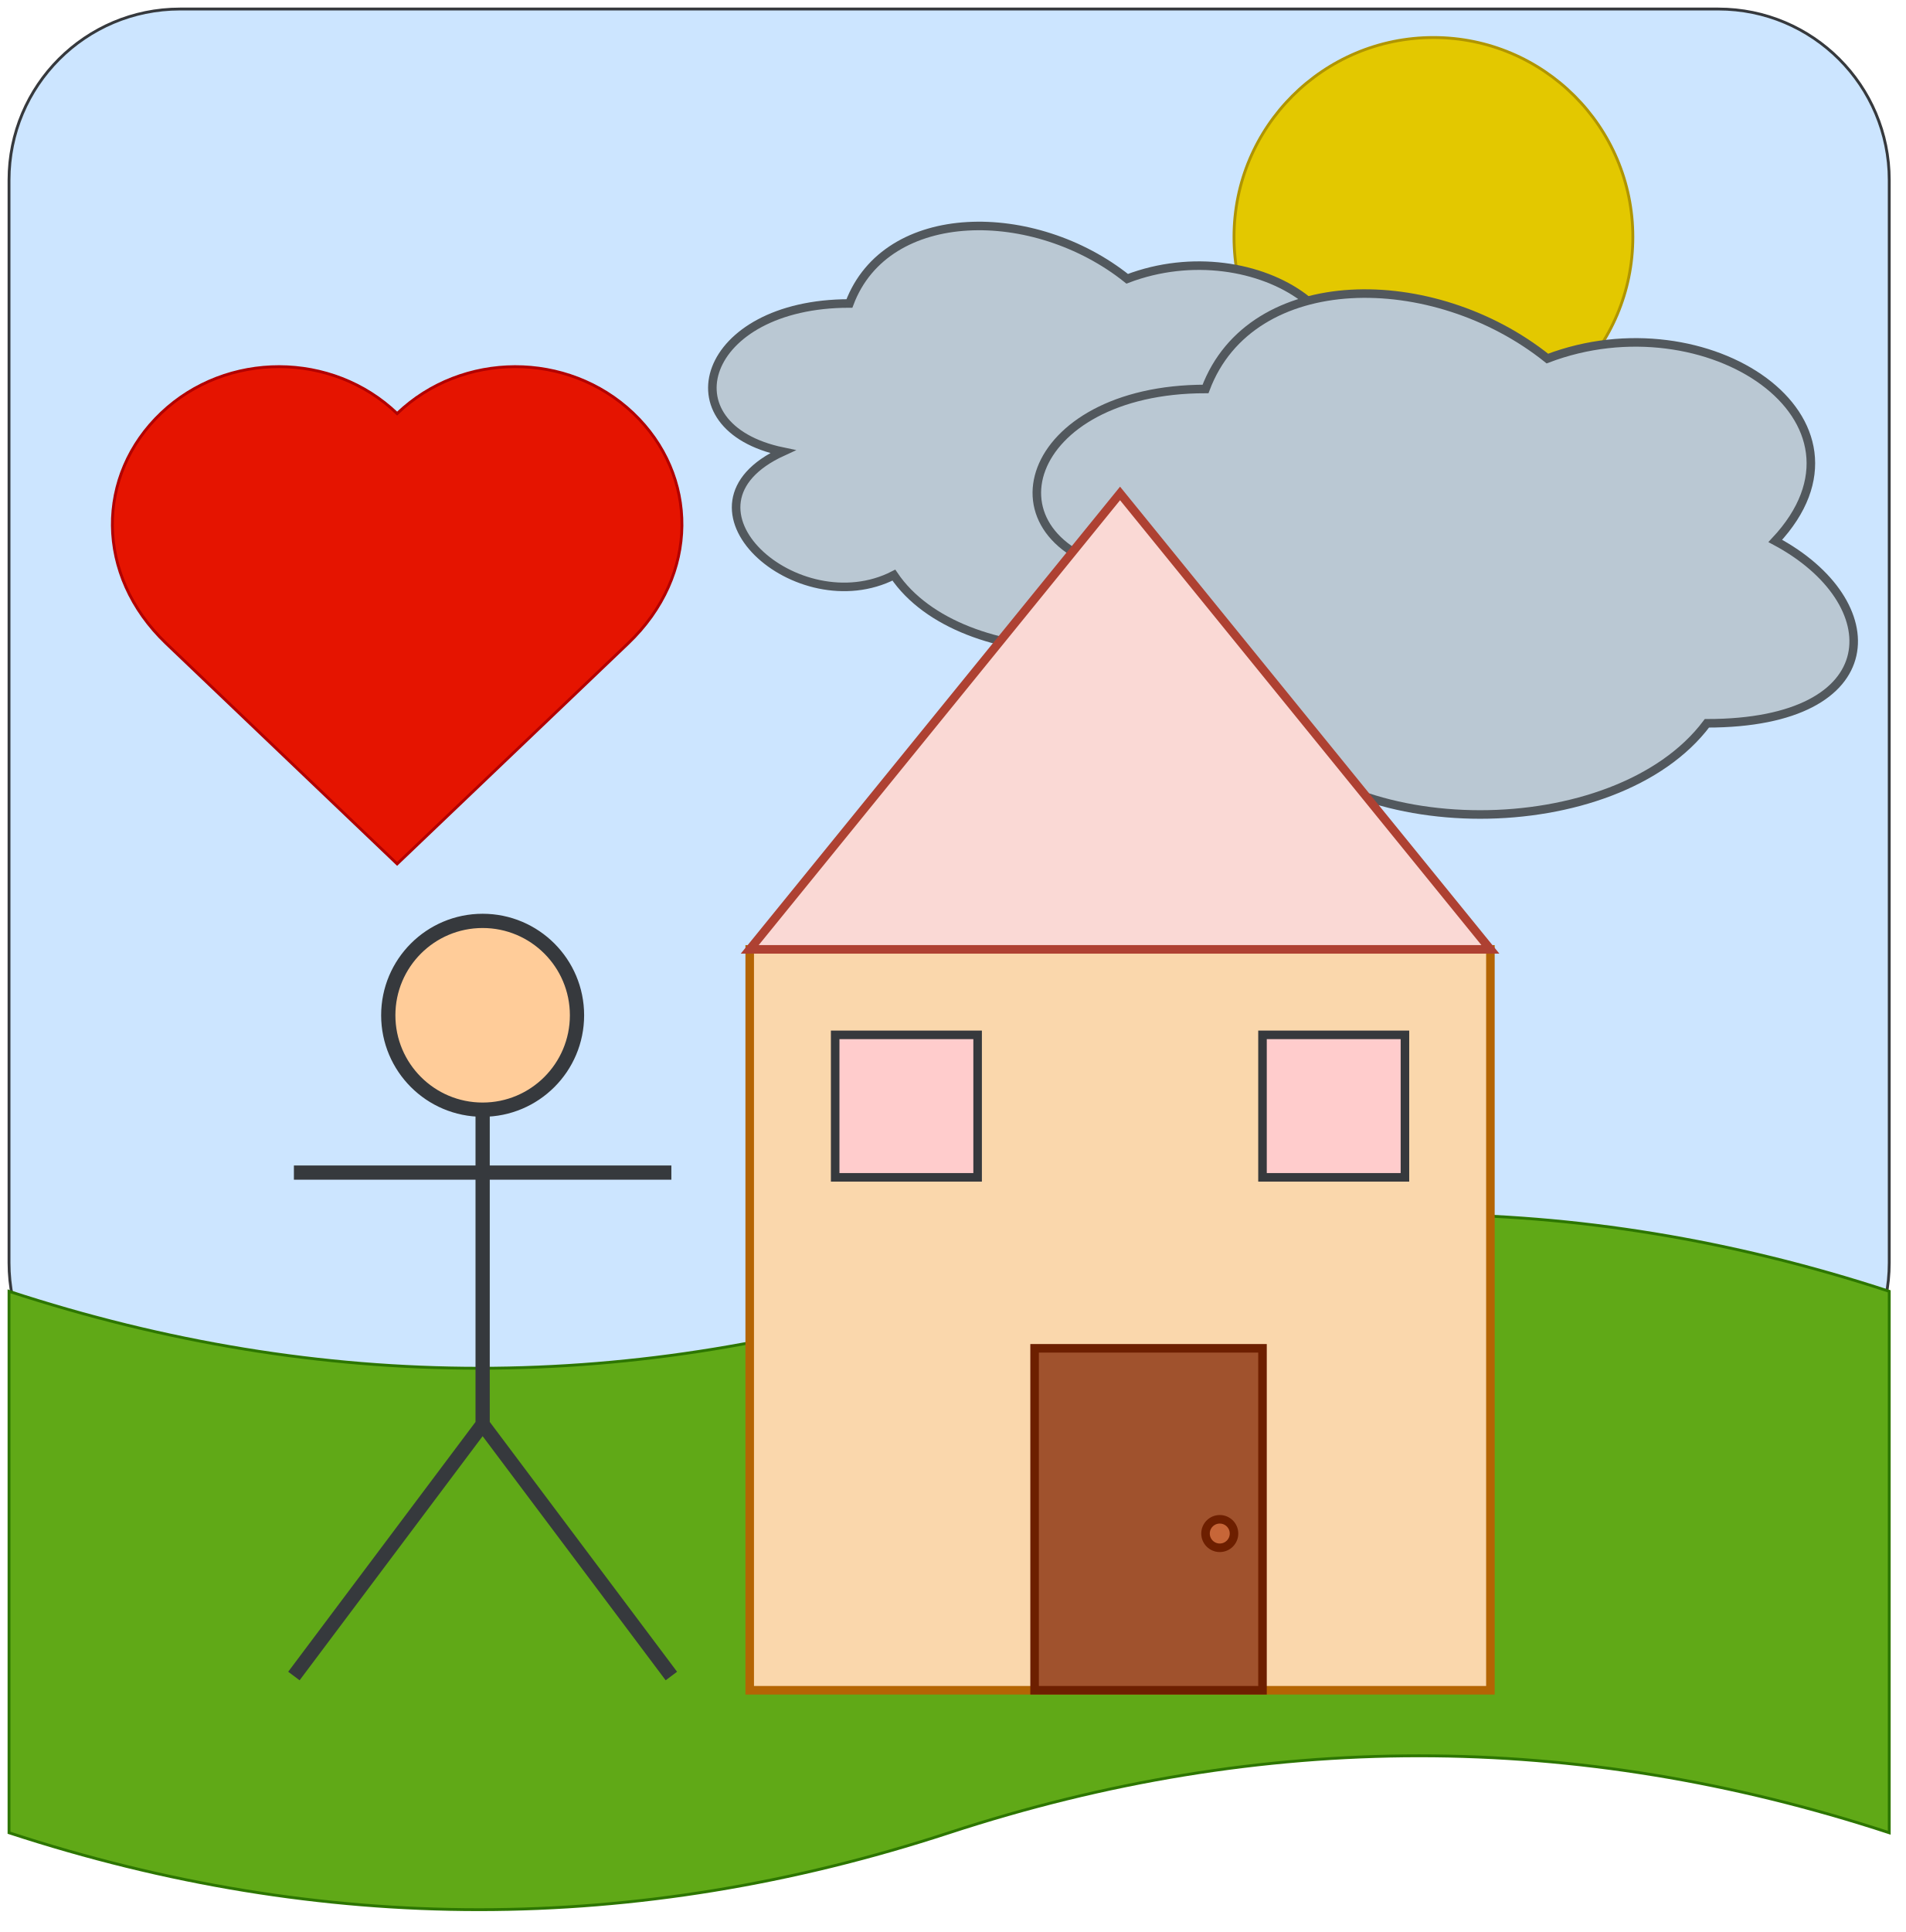
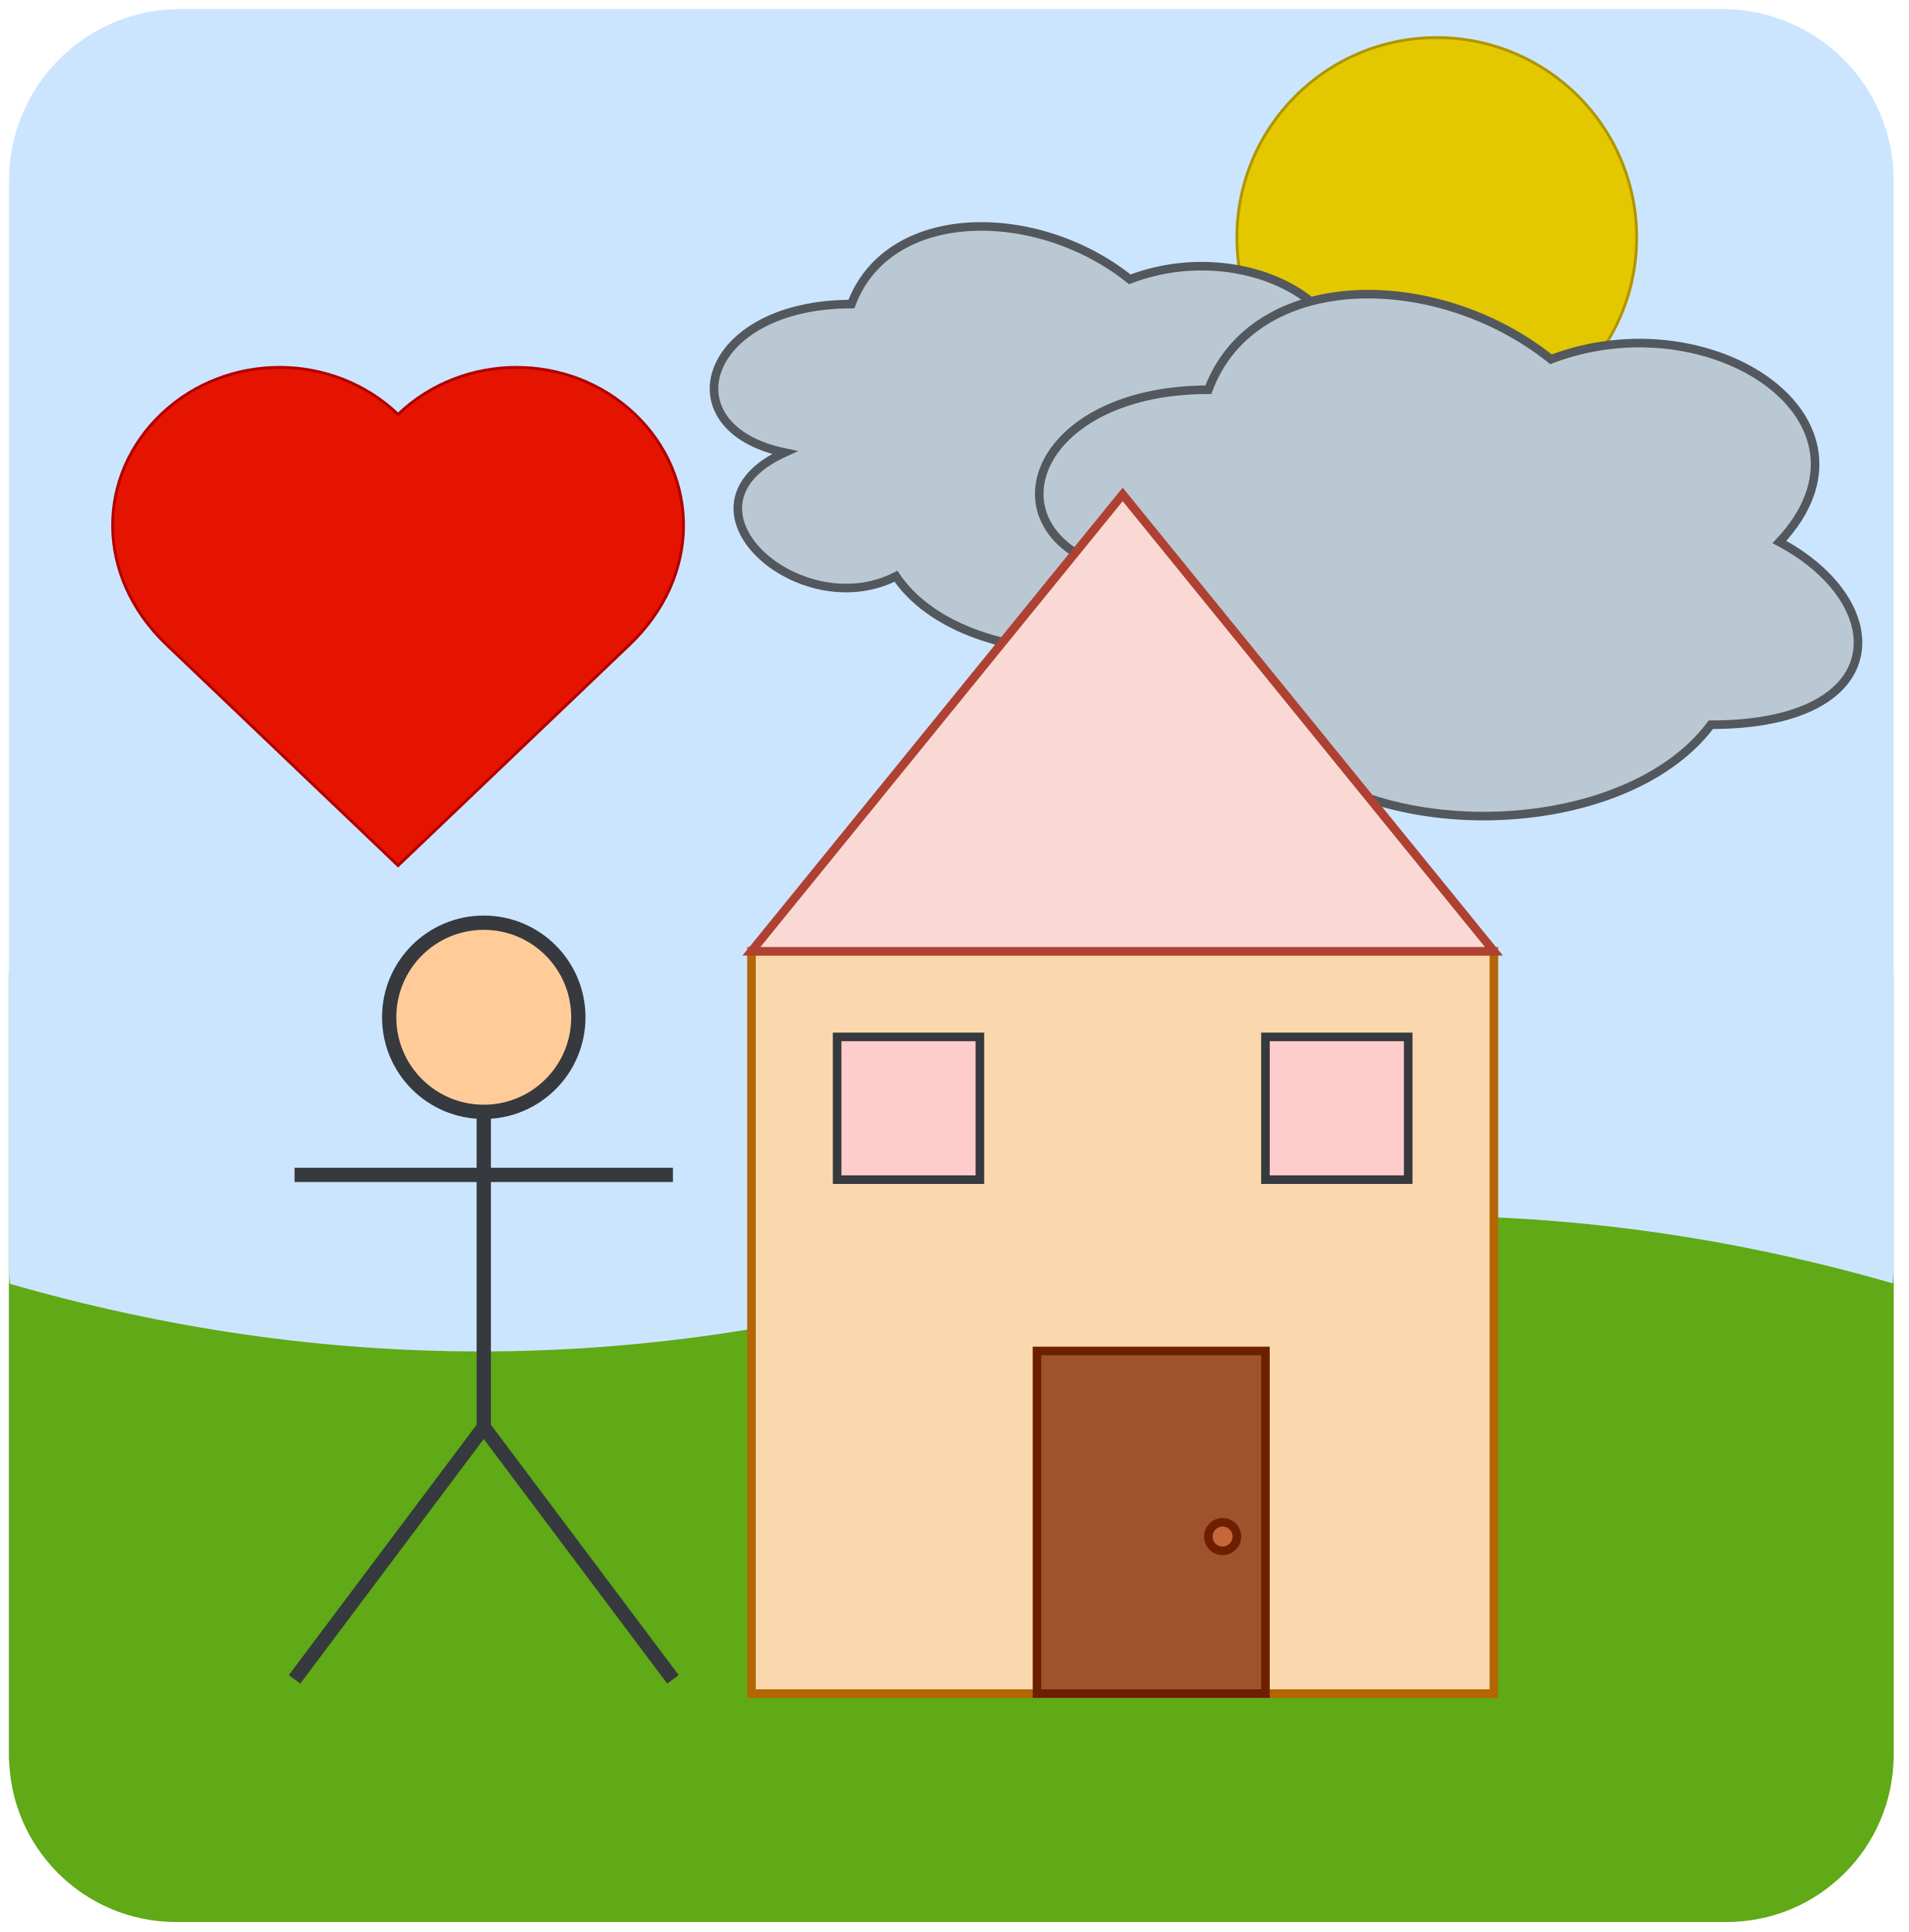
- <svg xmlns="http://www.w3.org/2000/svg" version="1.1" width="2007px" height="2034px" viewBox="-0.5 -0.5 2007 2034">
+ <svg xmlns="http://www.w3.org/2000/svg" version="1.1" width="2005px" height="2030px" viewBox="-0.5 -0.5 2005 2030">
  <defs />
  <g>
-     <rect x="9" y="9" width="1980" height="1500" rx="180" ry="180" fill="#cce5ff" stroke="#36393d" stroke-width="3" pointer-events="all" />
+     <rect x="9" y="849" width="1980" height="1170" rx="175.5" ry="175.5" fill="#60a917" stroke="none" pointer-events="all" />
+     <rect x="9" y="9" width="1980" height="1500" rx="180" ry="180" fill="#cce5ff" stroke="none" pointer-events="all" />
+     <path d="M 9 1348.2 Q 504 1490.76 999 1348.2 Q 1494 1205.64 1989 1348.2 L 1989 1849.8 Q 1494 1707.24 999 1849.8 Q 504 1992.36 9 1849.8 L 9 1348.2 Z" fill="#60a917" stroke="none" pointer-events="all" />
    <ellipse cx="1509" cy="249" rx="210" ry="210" fill="#e3c800" stroke="#b09500" stroke-width="3" pointer-events="all" />
    <path d="M 894 319 C 738 319 699 449 823.8 474.99 C 699 532.19 839.4 656.99 940.8 604.99 C 1011 708.99 1245 708.99 1323 604.99 C 1479 604.99 1479 500.99 1381.5 449 C 1479 345 1323 241 1186.5 293 C 1089 215 933 215 894 319 Z" fill="#bac8d3" stroke="#52585d" stroke-width="9" stroke-miterlimit="10" pointer-events="all" />
    <path d="M 1269 409 C 1077 409 1029 569 1182.6 600.99 C 1029 671.39 1201.8 824.99 1326.6 760.99 C 1413 888.99 1701 888.99 1797 760.99 C 1989 760.99 1989 632.99 1869 569 C 1989 441 1797 313 1629 377 C 1509 281 1317 281 1269 409 Z" fill="#bac8d3" stroke="#52585d" stroke-width="9" stroke-miterlimit="10" pointer-events="all" />
-     <path d="M 9 1359 Q 504 1521 999 1359 Q 1494 1197 1989 1359 L 1989 1929 Q 1494 1767 999 1929 Q 504 2091 9 1929 L 9 1359 Z" fill="#60a917" stroke="#2d7600" stroke-width="3" stroke-miterlimit="10" pointer-events="all" />
    <rect x="789" y="999" width="780" height="780" fill="#fad7ac" stroke="#b46504" stroke-width="9" pointer-events="all" />
    <path d="M 939 369 L 1419 759 L 939 1149 Z" fill="#fad9d5" stroke="#ae4132" stroke-width="9" stroke-miterlimit="10" transform="rotate(-90,1179,759)" pointer-events="all" />
    <rect x="1089" y="1419" width="240" height="360" fill="#a0522d" stroke="#6d1f00" stroke-width="9" pointer-events="all" />
    <rect x="879" y="1089" width="150" height="150" fill="#ffcccc" stroke="#36393d" stroke-width="9" pointer-events="all" />
    <rect x="1329" y="1089" width="150" height="150" fill="#ffcccc" stroke="#36393d" stroke-width="9" pointer-events="all" />
    <ellipse cx="1284" cy="1614" rx="15" ry="15" fill="#c76638" stroke="#6d1f00" stroke-width="9" pointer-events="all" />
    <ellipse cx="507.75" cy="1068.38" rx="99.375" ry="99.375" fill="#ffcc99" stroke="#36393d" stroke-width="15" pointer-events="all" />
    <path d="M 507.75 1167.75 L 507.75 1499 M 507.75 1234 L 309 1234 M 507.75 1234 L 706.5 1234 M 507.75 1499 L 309 1764 M 507.75 1499 L 706.5 1764" fill="none" stroke="#36393d" stroke-width="15" stroke-miterlimit="10" pointer-events="all" />
    <path d="M 417.72 909 C 441.34 886.43 576.4 757.5 660.84 676.96 C 736.5 604.8 734.84 499.58 666.12 434.32 C 597.33 369 486.14 369.28 417.72 434.89 C 349.3 369.28 238.11 369 169.38 434.26 C 100.6 499.53 99 604.74 174.6 676.96 C 259.03 757.5 394.09 886.43 417.72 909 Z" fill="#e51400" stroke="#b20000" stroke-width="3" stroke-miterlimit="10" pointer-events="all" />
  </g>
</svg>
